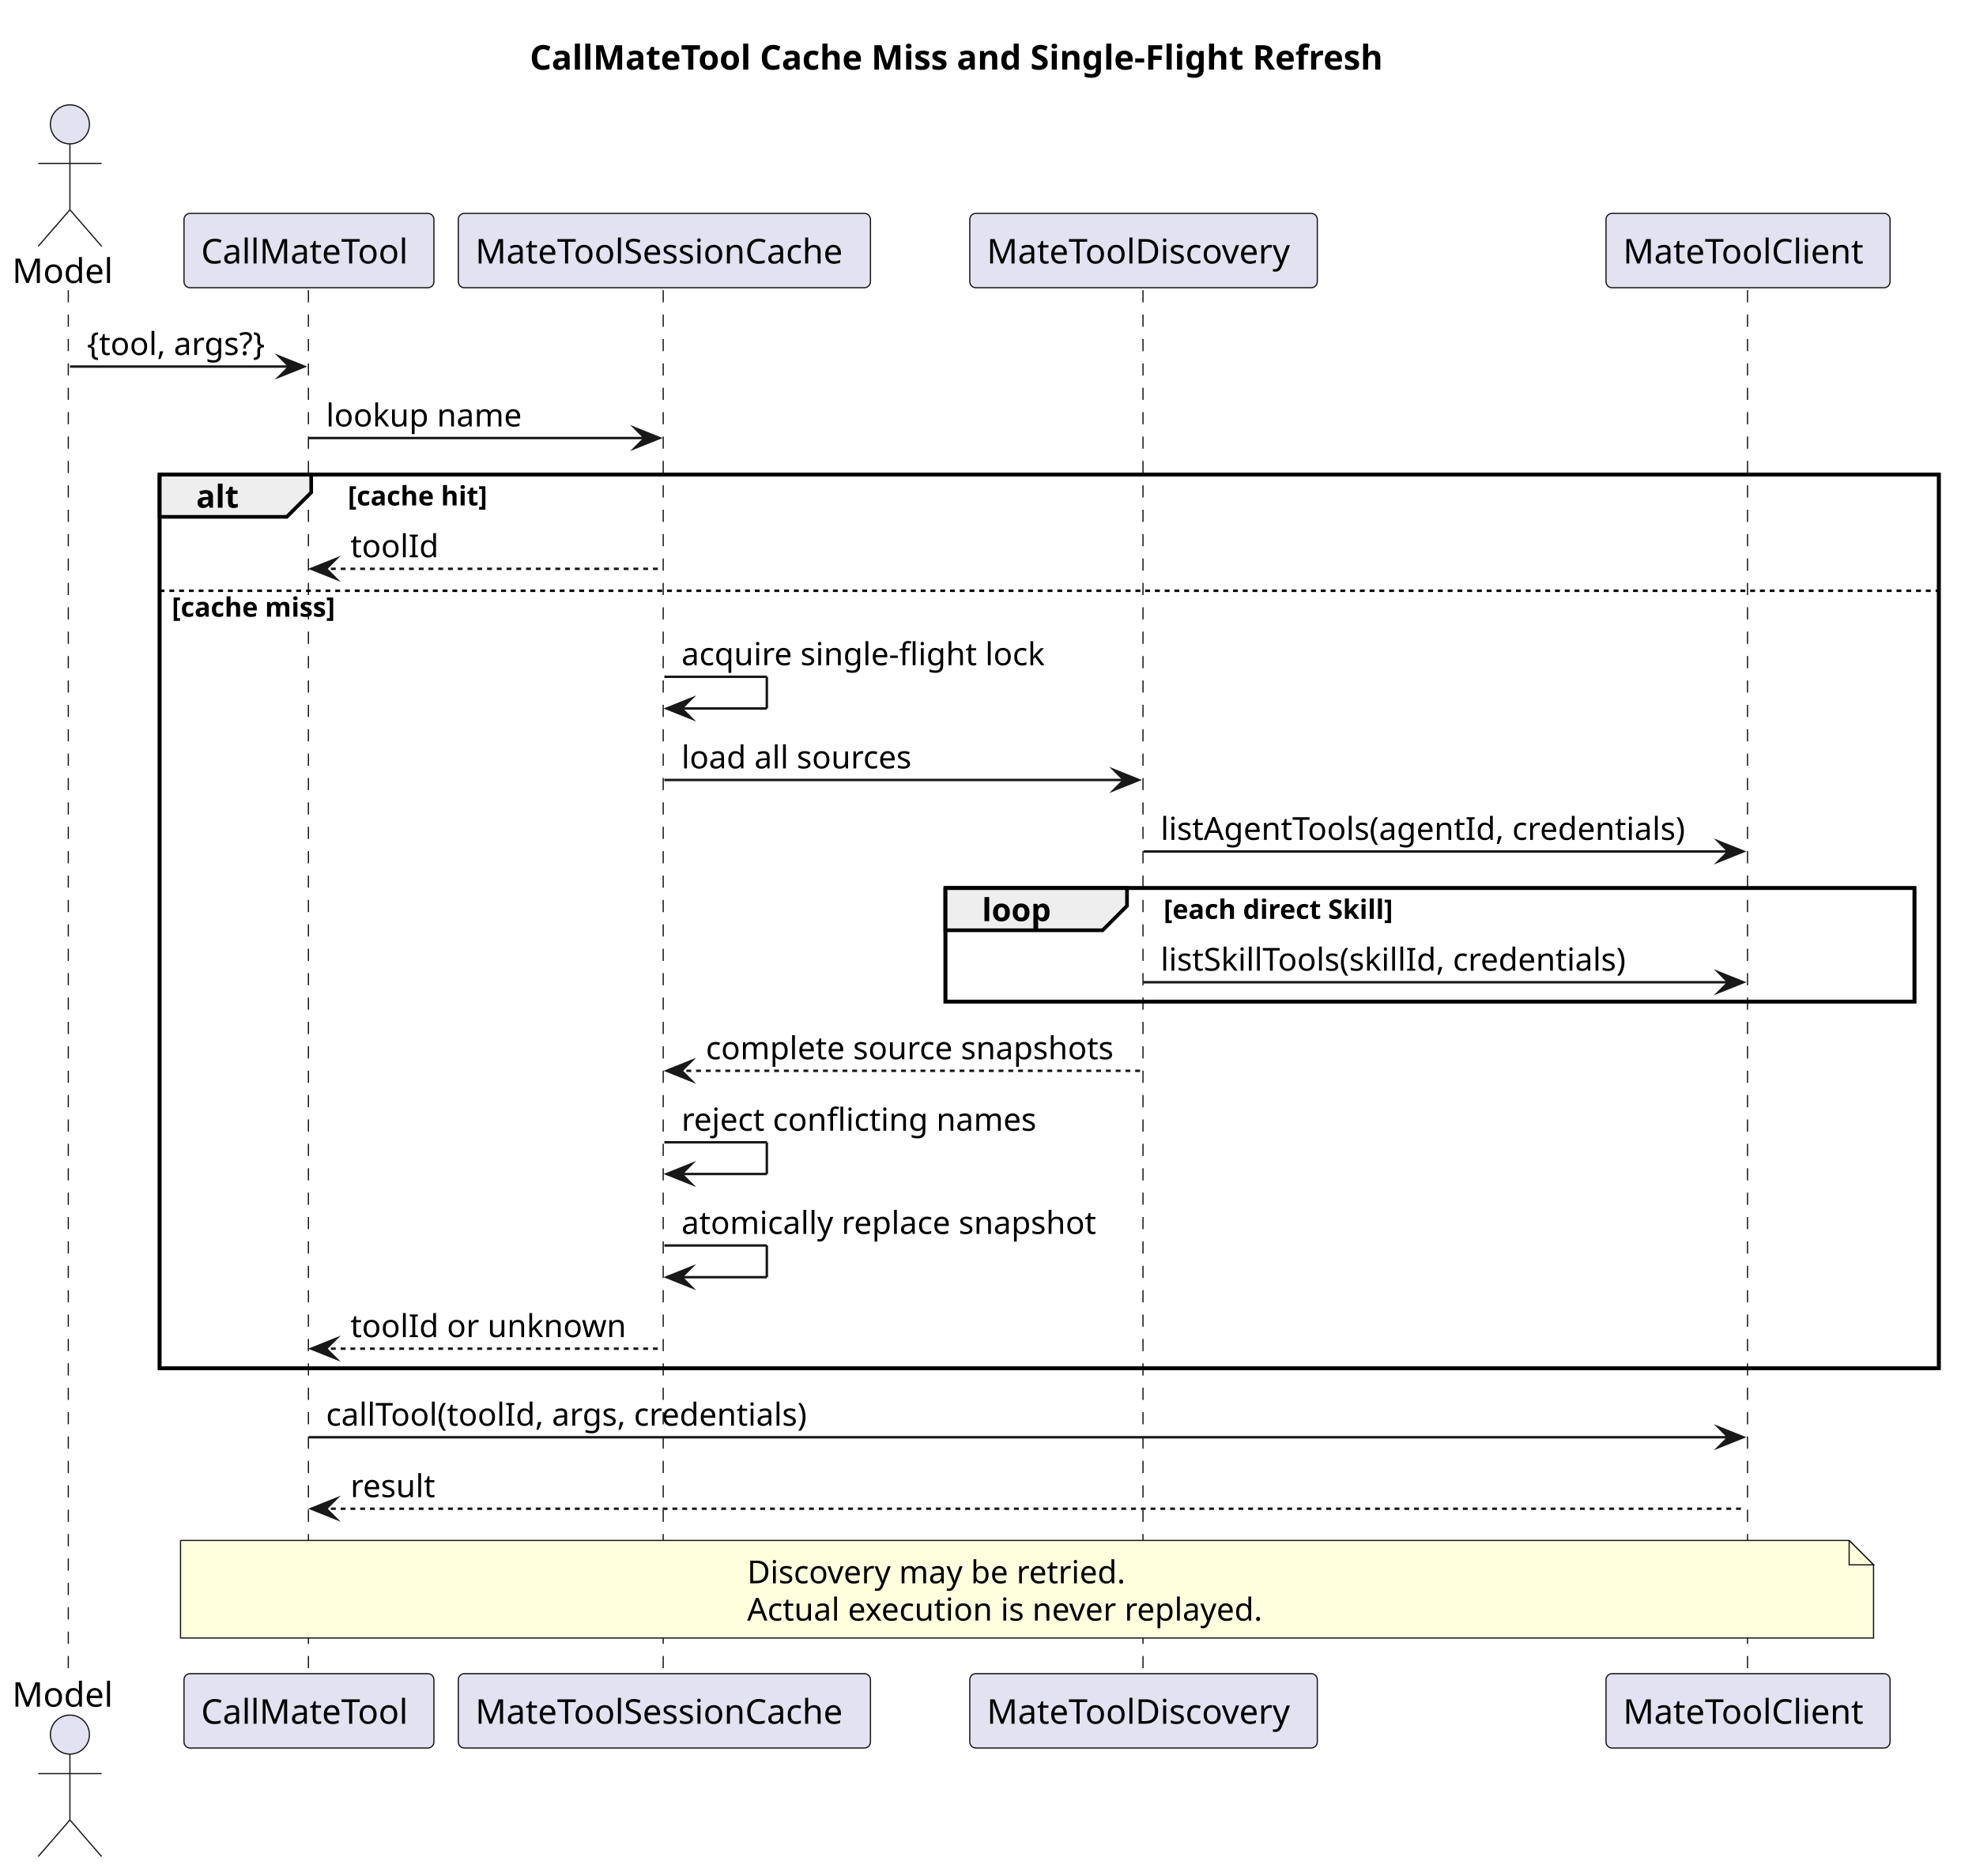
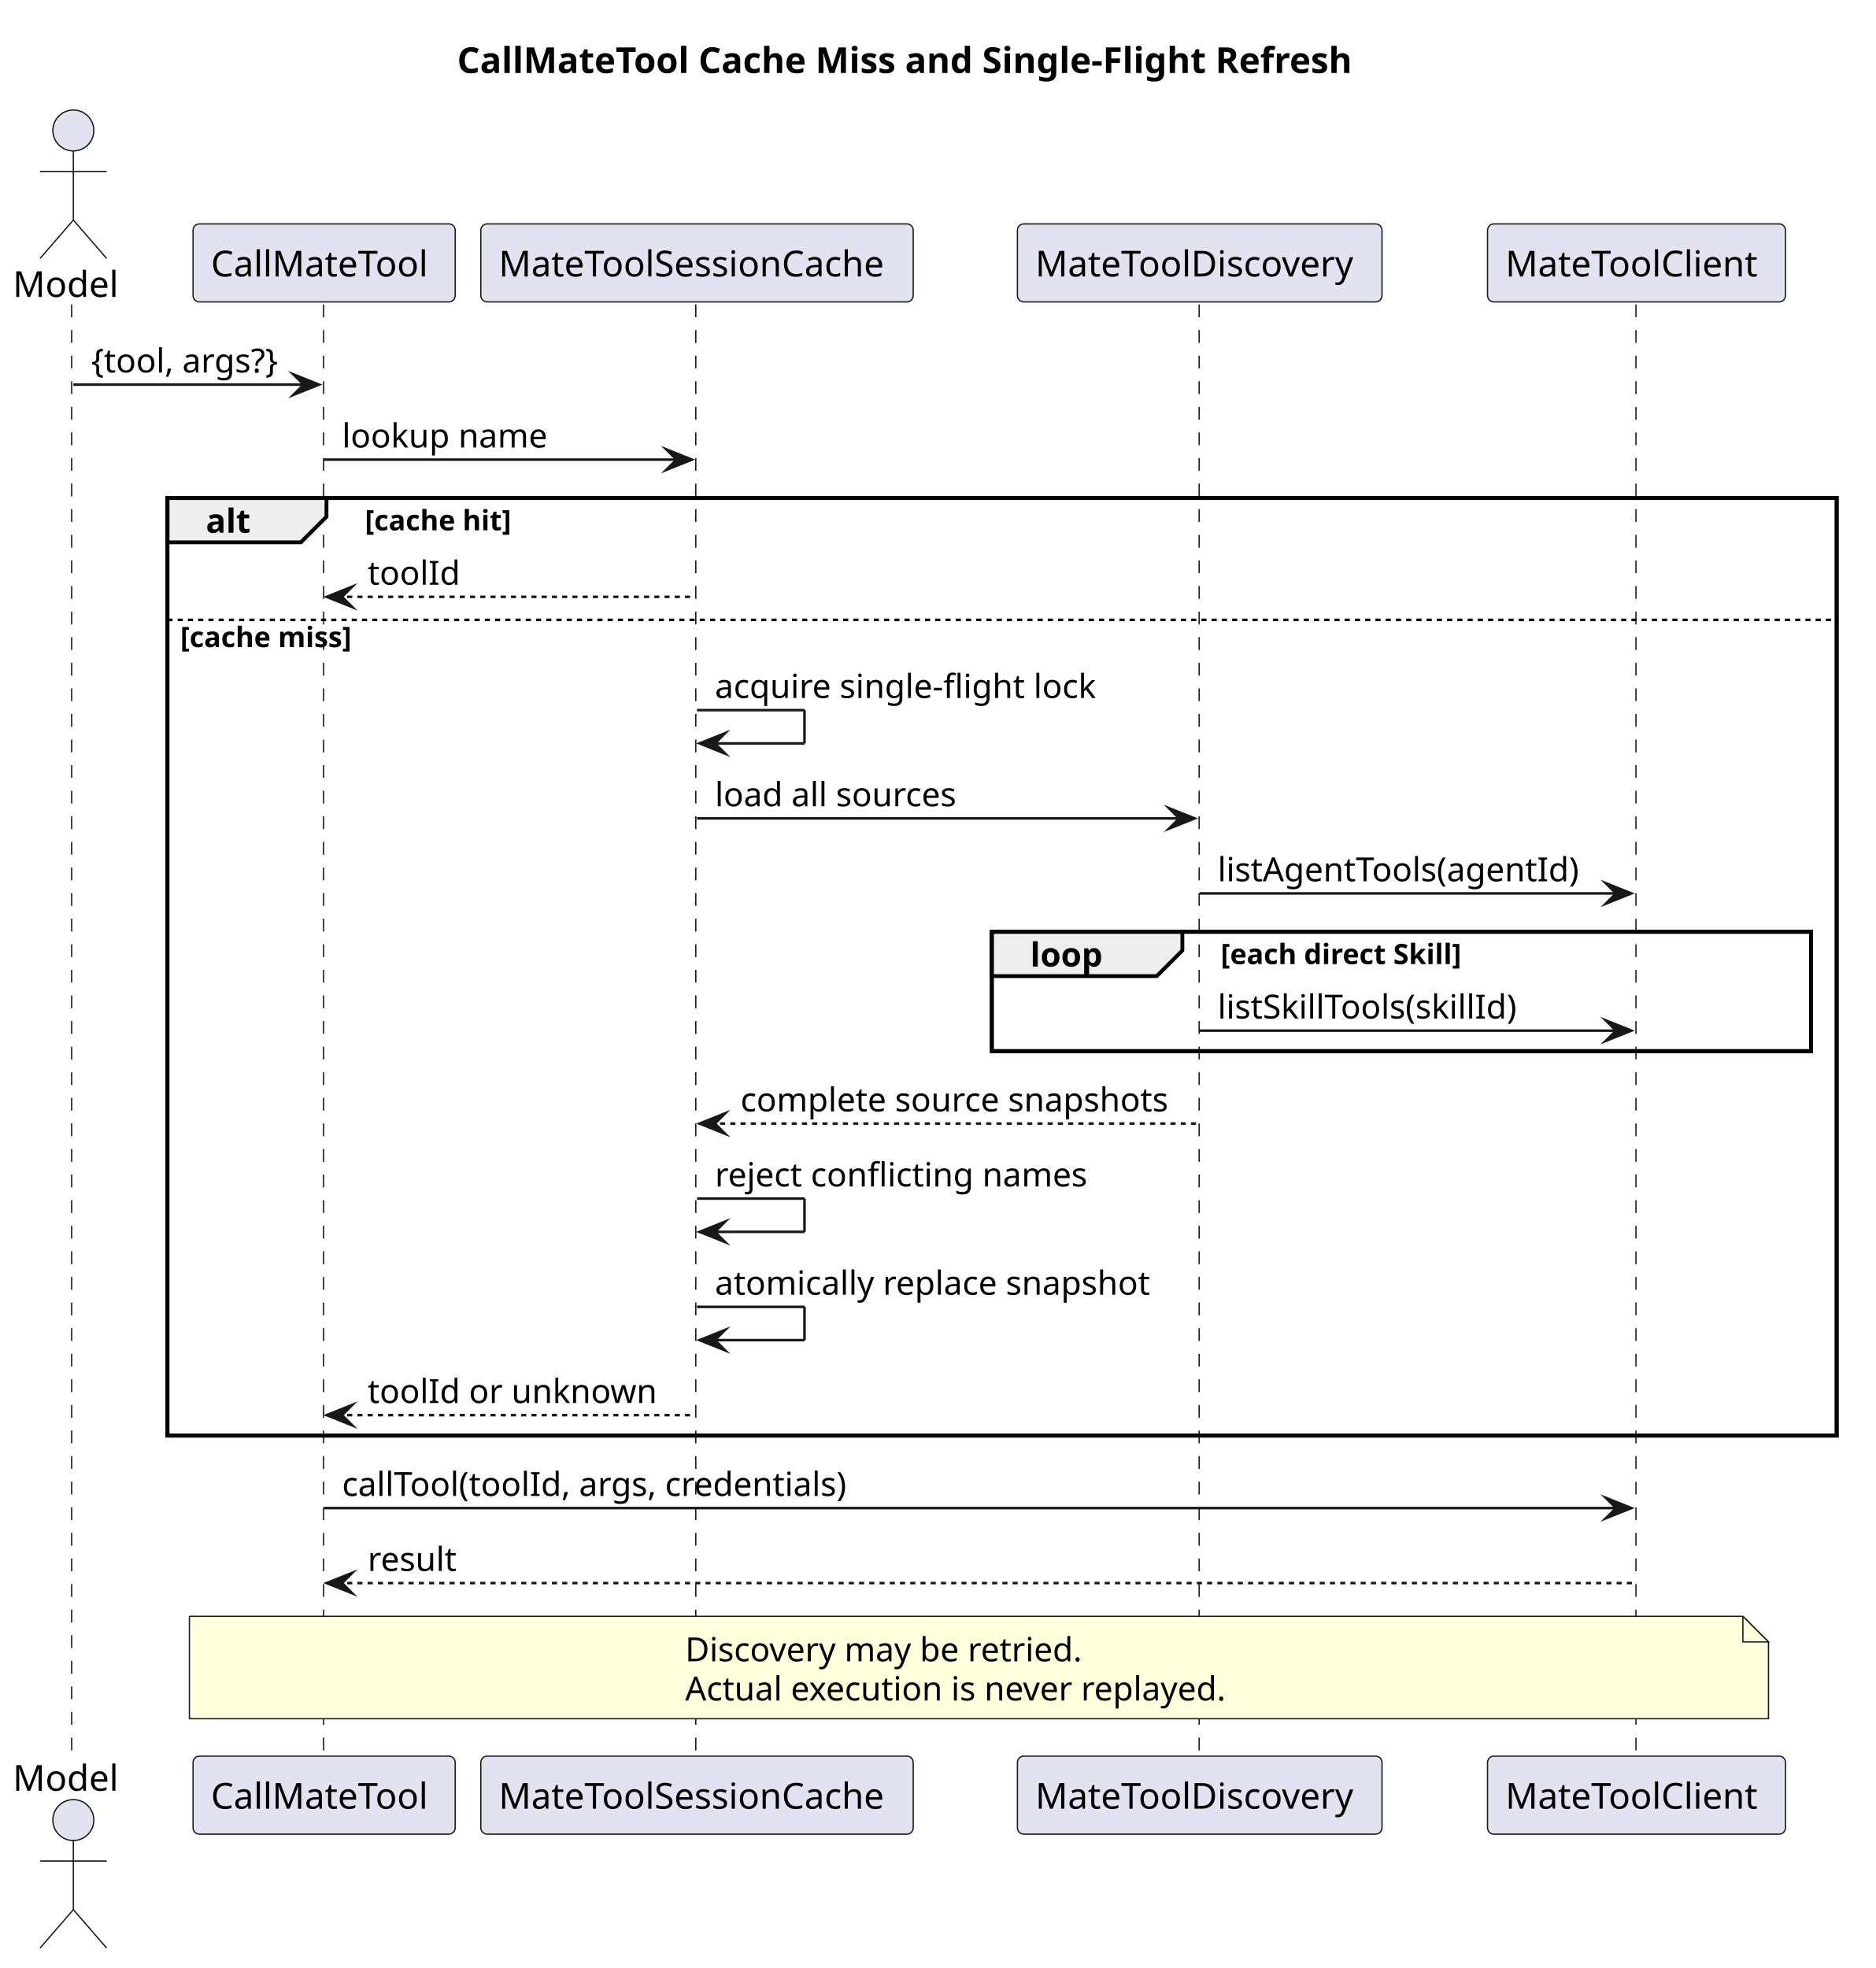
- <svg xmlns="http://www.w3.org/2000/svg" contentStyleType="text/css" data-diagram-type="SEQUENCE" height="769px" preserveAspectRatio="none" style="width:810px;height:769px;background:#FFFFFF;" version="1.1" viewBox="0 0 810 769" width="810px" zoomAndPan="magnify">
+ <svg xmlns="http://www.w3.org/2000/svg" contentStyleType="text/css" data-diagram-type="SEQUENCE" height="769px" preserveAspectRatio="none" style="width:733px;height:769px;background:#FFFFFF;" version="1.1" viewBox="0 0 733 769" width="733px" zoomAndPan="magnify">
  <defs />
  <g>
-     <g class="title" data-source-line="122">
-       <text fill="#000000" font-family="sans-serif" font-size="14" font-weight="700" lengthAdjust="spacing" textLength="369.407" x="217.181" y="28.535">CallMateTool Cache Miss and Single-Flight Refresh</text>
+     <g class="title" data-source-line="120">
+       <text fill="#000000" font-family="sans-serif" font-size="14" font-weight="700" lengthAdjust="spacing" textLength="369.407" x="178.619" y="28.535">CallMateTool Cache Miss and Single-Flight Refresh</text>
    </g>
-     <rect fill="none" height="366.371" style="stroke:#000000;stroke-width:1.5;" width="729.341" x="65.428" y="194.598" />
-     <rect fill="none" height="46.621" style="stroke:#000000;stroke-width:1.5;" width="397.235" x="387.534" y="364.106" />
-     <g class="participant-lifeline" data-entity-uid="part1" data-qualified-name="Model" data-source-line="124" id="part1-lifeline">
+     <rect fill="none" height="366.371" style="stroke:#000000;stroke-width:1.5;" width="652.217" x="65.428" y="194.598" />
+     <rect fill="none" height="46.621" style="stroke:#000000;stroke-width:1.5;" width="320.111" x="387.534" y="364.106" />
+     <g class="participant-lifeline" data-entity-uid="part1" data-qualified-name="Model" data-source-line="122" id="part1-lifeline">
      <g>
        <rect fill="#000000" fill-opacity="0" height="568.234" width="8" x="24.658" y="118.977" />
        <line style="stroke:#181818;stroke-width:0.5;stroke-dasharray:5,5;" x1="28" x2="28" y1="118.977" y2="687.211" />
      </g>
    </g>
-     <g class="participant-lifeline" data-entity-uid="part2" data-qualified-name="Call" data-source-line="125" id="part2-lifeline">
+     <g class="participant-lifeline" data-entity-uid="part2" data-qualified-name="Call" data-source-line="123" id="part2-lifeline">
      <g>
        <rect fill="#000000" fill-opacity="0" height="568.234" width="8" x="122.647" y="118.977" />
        <line style="stroke:#181818;stroke-width:0.5;stroke-dasharray:5,5;" x1="126.428" x2="126.428" y1="118.977" y2="687.211" />
      </g>
    </g>
-     <g class="participant-lifeline" data-entity-uid="part3" data-qualified-name="Cache" data-source-line="126" id="part3-lifeline">
+     <g class="participant-lifeline" data-entity-uid="part3" data-qualified-name="Cache" data-source-line="124" id="part3-lifeline">
      <g>
        <rect fill="#000000" fill-opacity="0" height="568.234" width="8" x="268.34" y="118.977" />
        <line style="stroke:#181818;stroke-width:0.5;stroke-dasharray:5,5;" x1="271.865" x2="271.865" y1="118.977" y2="687.211" />
      </g>
    </g>
-     <g class="participant-lifeline" data-entity-uid="part4" data-qualified-name="Discovery" data-source-line="127" id="part4-lifeline">
+     <g class="participant-lifeline" data-entity-uid="part4" data-qualified-name="Discovery" data-source-line="125" id="part4-lifeline">
      <g>
        <rect fill="#000000" fill-opacity="0" height="568.234" width="8" x="464.761" y="118.977" />
        <line style="stroke:#181818;stroke-width:0.5;stroke-dasharray:5,5;" x1="468.534" x2="468.534" y1="118.977" y2="687.211" />
      </g>
    </g>
-     <g class="participant-lifeline" data-entity-uid="part5" data-qualified-name="Mate" data-source-line="128" id="part5-lifeline">
+     <g class="participant-lifeline" data-entity-uid="part5" data-qualified-name="Mate" data-source-line="126" id="part5-lifeline">
      <g>
-         <rect fill="#000000" fill-opacity="0" height="568.234" width="8" x="712.554" y="118.977" />
-         <line style="stroke:#181818;stroke-width:0.5;stroke-dasharray:5,5;" x1="716.339" x2="716.339" y1="118.977" y2="687.211" />
+         <rect fill="#000000" fill-opacity="0" height="568.234" width="8" x="635.43" y="118.977" />
+         <line style="stroke:#181818;stroke-width:0.5;stroke-dasharray:5,5;" x1="639.215" x2="639.215" y1="118.977" y2="687.211" />
      </g>
    </g>
-     <g class="participant participant-head" data-entity-uid="part1" data-qualified-name="Model" data-source-line="124" id="part1-head">
+     <g class="participant participant-head" data-entity-uid="part1" data-qualified-name="Model" data-source-line="122" id="part1-head">
      <text fill="#000000" font-family="sans-serif" font-size="14" lengthAdjust="spacing" textLength="41.316" x="5" y="116.023">Model</text>
      <ellipse cx="28.658" cy="50.988" fill="#E2E2F0" rx="8" ry="8" style="stroke:#181818;stroke-width:0.5;" />
      <path d="M28.658,58.988 L28.658,85.988 M15.658,66.988 L41.658,66.988 M28.658,85.988 L15.658,100.988 M28.658,85.988 L41.658,100.988" fill="none" style="stroke:#181818;stroke-width:0.5;" />
    </g>
-     <g class="participant participant-tail" data-entity-uid="part1" data-qualified-name="Model" data-source-line="124" id="part1-tail">
+     <g class="participant participant-tail" data-entity-uid="part1" data-qualified-name="Model" data-source-line="122" id="part1-tail">
      <text fill="#000000" font-family="sans-serif" font-size="14" lengthAdjust="spacing" textLength="41.316" x="5" y="699.746">Model</text>
      <ellipse cx="28.658" cy="711.199" fill="#E2E2F0" rx="8" ry="8" style="stroke:#181818;stroke-width:0.5;" />
      <path d="M28.658,719.199 L28.658,746.199 M15.658,727.199 L41.658,727.199 M28.658,746.199 L15.658,761.199 M28.658,746.199 L41.658,761.199" fill="none" style="stroke:#181818;stroke-width:0.5;" />
    </g>
-     <g class="participant participant-head" data-entity-uid="part2" data-qualified-name="Call" data-source-line="125" id="part2-head">
+     <g class="participant participant-head" data-entity-uid="part2" data-qualified-name="Call" data-source-line="123" id="part2-head">
      <rect fill="#E2E2F0" height="30.488" rx="2.5" ry="2.5" style="stroke:#181818;stroke-width:0.5;" width="102.436" x="75.428" y="87.488" />
      <text fill="#000000" font-family="sans-serif" font-size="14" lengthAdjust="spacing" textLength="88.436" x="82.428" y="108.023">CallMateTool</text>
    </g>
-     <g class="participant participant-tail" data-entity-uid="part2" data-qualified-name="Call" data-source-line="125" id="part2-tail">
+     <g class="participant participant-tail" data-entity-uid="part2" data-qualified-name="Call" data-source-line="123" id="part2-tail">
      <rect fill="#E2E2F0" height="30.488" rx="2.5" ry="2.5" style="stroke:#181818;stroke-width:0.5;" width="102.436" x="75.428" y="686.211" />
      <text fill="#000000" font-family="sans-serif" font-size="14" lengthAdjust="spacing" textLength="88.436" x="82.428" y="706.746">CallMateTool</text>
    </g>
-     <g class="participant participant-head" data-entity-uid="part3" data-qualified-name="Cache" data-source-line="126" id="part3-head">
+     <g class="participant participant-head" data-entity-uid="part3" data-qualified-name="Cache" data-source-line="124" id="part3-head">
      <rect fill="#E2E2F0" height="30.488" rx="2.5" ry="2.5" style="stroke:#181818;stroke-width:0.5;" width="168.95" x="187.865" y="87.488" />
      <text fill="#000000" font-family="sans-serif" font-size="14" lengthAdjust="spacing" textLength="154.95" x="194.865" y="108.023">MateToolSessionCache</text>
    </g>
-     <g class="participant participant-tail" data-entity-uid="part3" data-qualified-name="Cache" data-source-line="126" id="part3-tail">
+     <g class="participant participant-tail" data-entity-uid="part3" data-qualified-name="Cache" data-source-line="124" id="part3-tail">
      <rect fill="#E2E2F0" height="30.488" rx="2.5" ry="2.5" style="stroke:#181818;stroke-width:0.5;" width="168.95" x="187.865" y="686.211" />
      <text fill="#000000" font-family="sans-serif" font-size="14" lengthAdjust="spacing" textLength="154.95" x="194.865" y="706.746">MateToolSessionCache</text>
    </g>
-     <g class="participant participant-head" data-entity-uid="part4" data-qualified-name="Discovery" data-source-line="127" id="part4-head">
+     <g class="participant participant-head" data-entity-uid="part4" data-qualified-name="Discovery" data-source-line="125" id="part4-head">
      <rect fill="#E2E2F0" height="30.488" rx="2.5" ry="2.5" style="stroke:#181818;stroke-width:0.5;" width="142.454" x="397.534" y="87.488" />
      <text fill="#000000" font-family="sans-serif" font-size="14" lengthAdjust="spacing" textLength="128.454" x="404.534" y="108.023">MateToolDiscovery</text>
    </g>
-     <g class="participant participant-tail" data-entity-uid="part4" data-qualified-name="Discovery" data-source-line="127" id="part4-tail">
+     <g class="participant participant-tail" data-entity-uid="part4" data-qualified-name="Discovery" data-source-line="125" id="part4-tail">
      <rect fill="#E2E2F0" height="30.488" rx="2.5" ry="2.5" style="stroke:#181818;stroke-width:0.5;" width="142.454" x="397.534" y="686.211" />
      <text fill="#000000" font-family="sans-serif" font-size="14" lengthAdjust="spacing" textLength="128.454" x="404.534" y="706.746">MateToolDiscovery</text>
    </g>
-     <g class="participant participant-head" data-entity-uid="part5" data-qualified-name="Mate" data-source-line="128" id="part5-head">
-       <rect fill="#E2E2F0" height="30.488" rx="2.5" ry="2.5" style="stroke:#181818;stroke-width:0.5;" width="116.43" x="658.339" y="87.488" />
-       <text fill="#000000" font-family="sans-serif" font-size="14" lengthAdjust="spacing" textLength="102.43" x="665.339" y="108.023">MateToolClient</text>
+     <g class="participant participant-head" data-entity-uid="part5" data-qualified-name="Mate" data-source-line="126" id="part5-head">
+       <rect fill="#E2E2F0" height="30.488" rx="2.5" ry="2.5" style="stroke:#181818;stroke-width:0.5;" width="116.43" x="581.215" y="87.488" />
+       <text fill="#000000" font-family="sans-serif" font-size="14" lengthAdjust="spacing" textLength="102.43" x="588.215" y="108.023">MateToolClient</text>
    </g>
-     <g class="participant participant-tail" data-entity-uid="part5" data-qualified-name="Mate" data-source-line="128" id="part5-tail">
-       <rect fill="#E2E2F0" height="30.488" rx="2.5" ry="2.5" style="stroke:#181818;stroke-width:0.5;" width="116.43" x="658.339" y="686.211" />
-       <text fill="#000000" font-family="sans-serif" font-size="14" lengthAdjust="spacing" textLength="102.43" x="665.339" y="706.746">MateToolClient</text>
+     <g class="participant participant-tail" data-entity-uid="part5" data-qualified-name="Mate" data-source-line="126" id="part5-tail">
+       <rect fill="#E2E2F0" height="30.488" rx="2.5" ry="2.5" style="stroke:#181818;stroke-width:0.5;" width="116.43" x="581.215" y="686.211" />
+       <text fill="#000000" font-family="sans-serif" font-size="14" lengthAdjust="spacing" textLength="102.43" x="588.215" y="706.746">MateToolClient</text>
    </g>
-     <g class="message" data-entity-1="part1" data-entity-2="part2" data-source-line="130" id="msg1">
+     <g class="message" data-entity-1="part1" data-entity-2="part2" data-source-line="128" id="msg1">
      <polygon fill="#181818" points="114.647,146.287,124.647,150.287,114.647,154.287,118.647,150.287" style="stroke:#181818;stroke-width:1;stroke-linejoin:miter;stroke-miterlimit:10;" />
      <line style="stroke:#181818;stroke-width:1;" x1="28.658" x2="120.647" y1="150.287" y2="150.287" />
      <text fill="#000000" font-family="sans-serif" font-size="13" lengthAdjust="spacing" textLength="73.988" x="35.658" y="145.545">{tool, args?}</text>
    </g>
-     <g class="message" data-entity-1="part2" data-entity-2="part3" data-source-line="131" id="msg2">
+     <g class="message" data-entity-1="part2" data-entity-2="part3" data-source-line="129" id="msg2">
      <polygon fill="#181818" points="260.34,175.598,270.34,179.598,260.34,183.598,264.34,179.598" style="stroke:#181818;stroke-width:1;stroke-linejoin:miter;stroke-miterlimit:10;" />
      <line style="stroke:#181818;stroke-width:1;" x1="126.647" x2="266.34" y1="179.598" y2="179.598" />
      <text fill="#000000" font-family="sans-serif" font-size="13" lengthAdjust="spacing" textLength="82.316" x="133.647" y="174.856">lookup name</text>
    </g>
    <path d="M65.428,194.598 L127.567,194.598 L127.567,201.908 L117.567,211.908 L65.428,211.908 L65.428,194.598" fill="#EEEEEE" style="stroke:#000000;stroke-width:1.5;" />
-     <rect fill="none" height="366.371" style="stroke:#000000;stroke-width:1.5;" width="729.341" x="65.428" y="194.598" />
+     <rect fill="none" height="366.371" style="stroke:#000000;stroke-width:1.5;" width="652.217" x="65.428" y="194.598" />
    <text fill="#000000" font-family="sans-serif" font-size="13" font-weight="700" lengthAdjust="spacing" textLength="17.139" x="80.428" y="208.166">alt</text>
    <text fill="#000000" font-family="sans-serif" font-size="11" font-weight="700" lengthAdjust="spacing" textLength="58.883" x="142.567" y="207.232">[cache hit]</text>
-     <g class="message" data-entity-1="part3" data-entity-2="part2" data-source-line="133" id="msg3">
+     <g class="message" data-entity-1="part3" data-entity-2="part2" data-source-line="131" id="msg3">
      <polygon fill="#181818" points="137.647,229.219,127.647,233.219,137.647,237.219,133.647,233.219" style="stroke:#181818;stroke-width:1;stroke-linejoin:miter;stroke-miterlimit:10;" />
      <line style="stroke:#181818;stroke-width:1;stroke-dasharray:2,2;" x1="131.647" x2="271.34" y1="233.219" y2="233.219" />
      <text fill="#000000" font-family="sans-serif" font-size="13" lengthAdjust="spacing" textLength="36.518" x="143.647" y="228.477">toolId</text>
    </g>
-     <line style="stroke:#000000;stroke-width:1;stroke-dasharray:2,2;" x1="65.428" x2="794.769" y1="242.219" y2="242.219" />
+     <line style="stroke:#000000;stroke-width:1;stroke-dasharray:2,2;" x1="65.428" x2="717.645" y1="242.219" y2="242.219" />
    <text fill="#000000" font-family="sans-serif" font-size="11" font-weight="700" lengthAdjust="spacing" textLength="70.308" x="70.428" y="252.853">[cache miss]</text>
-     <g class="message" data-entity-1="part3" data-entity-2="part3" data-source-line="135" id="msg4">
+     <g class="message" data-entity-1="part3" data-entity-2="part3" data-source-line="133" id="msg4">
      <line style="stroke:#181818;stroke-width:1;" x1="272.34" x2="314.34" y1="277.484" y2="277.484" />
      <line style="stroke:#181818;stroke-width:1;" x1="314.34" x2="314.34" y1="277.484" y2="290.484" />
      <line style="stroke:#181818;stroke-width:1;" x1="273.34" x2="314.34" y1="290.484" y2="290.484" />
      <polygon fill="#181818" points="283.34,286.484,273.34,290.484,283.34,294.484,279.34,290.484" style="stroke:#181818;stroke-width:1;stroke-linejoin:miter;stroke-miterlimit:10;" />
      <text fill="#000000" font-family="sans-serif" font-size="13" lengthAdjust="spacing" textLength="159.047" x="279.34" y="272.742">acquire single-flight lock</text>
    </g>
-     <g class="message" data-entity-1="part3" data-entity-2="part4" data-source-line="136" id="msg5">
+     <g class="message" data-entity-1="part3" data-entity-2="part4" data-source-line="134" id="msg5">
      <polygon fill="#181818" points="456.761,315.795,466.761,319.795,456.761,323.795,460.761,319.795" style="stroke:#181818;stroke-width:1;stroke-linejoin:miter;stroke-miterlimit:10;" />
      <line style="stroke:#181818;stroke-width:1;" x1="272.34" x2="462.761" y1="319.795" y2="319.795" />
      <text fill="#000000" font-family="sans-serif" font-size="13" lengthAdjust="spacing" textLength="98.554" x="279.34" y="315.053">load all sources</text>
    </g>
-     <g class="message" data-entity-1="part4" data-entity-2="part5" data-source-line="137" id="msg6">
-       <polygon fill="#181818" points="704.554,345.106,714.554,349.106,704.554,353.106,708.554,349.106" style="stroke:#181818;stroke-width:1;stroke-linejoin:miter;stroke-miterlimit:10;" />
-       <line style="stroke:#181818;stroke-width:1;" x1="468.761" x2="710.554" y1="349.106" y2="349.106" />
-       <text fill="#000000" font-family="sans-serif" font-size="13" lengthAdjust="spacing" textLength="223.793" x="475.761" y="344.363">listAgentTools(agentId, credentials)</text>
+     <g class="message" data-entity-1="part4" data-entity-2="part5" data-source-line="135" id="msg6">
+       <polygon fill="#181818" points="627.43,345.106,637.43,349.106,627.43,353.106,631.43,349.106" style="stroke:#181818;stroke-width:1;stroke-linejoin:miter;stroke-miterlimit:10;" />
+       <line style="stroke:#181818;stroke-width:1;" x1="468.761" x2="633.43" y1="349.106" y2="349.106" />
+       <text fill="#000000" font-family="sans-serif" font-size="13" lengthAdjust="spacing" textLength="146.669" x="475.761" y="344.363">listAgentTools(agentId)</text>
    </g>
    <path d="M387.534,364.106 L461.981,364.106 L461.981,371.416 L451.981,381.416 L387.534,381.416 L387.534,364.106" fill="#EEEEEE" style="stroke:#000000;stroke-width:1.5;" />
-     <rect fill="none" height="46.621" style="stroke:#000000;stroke-width:1.5;" width="397.235" x="387.534" y="364.106" />
+     <rect fill="none" height="46.621" style="stroke:#000000;stroke-width:1.5;" width="320.111" x="387.534" y="364.106" />
    <text fill="#000000" font-family="sans-serif" font-size="13" font-weight="700" lengthAdjust="spacing" textLength="29.447" x="402.534" y="377.674">loop</text>
    <text fill="#000000" font-family="sans-serif" font-size="11" font-weight="700" lengthAdjust="spacing" textLength="97.996" x="476.981" y="376.74">[each direct Skill]</text>
-     <g class="message" data-entity-1="part4" data-entity-2="part5" data-source-line="139" id="msg7">
-       <polygon fill="#181818" points="704.554,398.727,714.554,402.727,704.554,406.727,708.554,402.727" style="stroke:#181818;stroke-width:1;stroke-linejoin:miter;stroke-miterlimit:10;" />
-       <line style="stroke:#181818;stroke-width:1;" x1="468.761" x2="710.554" y1="402.727" y2="402.727" />
-       <text fill="#000000" font-family="sans-serif" font-size="13" lengthAdjust="spacing" textLength="202.458" x="475.761" y="397.984">listSkillTools(skillId, credentials)</text>
+     <g class="message" data-entity-1="part4" data-entity-2="part5" data-source-line="137" id="msg7">
+       <polygon fill="#181818" points="627.43,398.727,637.43,402.727,627.43,406.727,631.43,402.727" style="stroke:#181818;stroke-width:1;stroke-linejoin:miter;stroke-miterlimit:10;" />
+       <line style="stroke:#181818;stroke-width:1;" x1="468.761" x2="633.43" y1="402.727" y2="402.727" />
+       <text fill="#000000" font-family="sans-serif" font-size="13" lengthAdjust="spacing" textLength="125.335" x="475.761" y="397.984">listSkillTools(skillId)</text>
    </g>
-     <g class="message" data-entity-1="part4" data-entity-2="part3" data-source-line="141" id="msg8">
+     <g class="message" data-entity-1="part4" data-entity-2="part3" data-source-line="139" id="msg8">
      <polygon fill="#181818" points="283.34,435.037,273.34,439.037,283.34,443.037,279.34,439.037" style="stroke:#181818;stroke-width:1;stroke-linejoin:miter;stroke-miterlimit:10;" />
      <line style="stroke:#181818;stroke-width:1;stroke-dasharray:2,2;" x1="277.34" x2="467.761" y1="439.037" y2="439.037" />
      <text fill="#000000" font-family="sans-serif" font-size="13" lengthAdjust="spacing" textLength="172.421" x="289.34" y="434.295">complete source snapshots</text>
    </g>
-     <g class="message" data-entity-1="part3" data-entity-2="part3" data-source-line="142" id="msg9">
+     <g class="message" data-entity-1="part3" data-entity-2="part3" data-source-line="140" id="msg9">
      <line style="stroke:#181818;stroke-width:1;" x1="272.34" x2="314.34" y1="468.348" y2="468.348" />
      <line style="stroke:#181818;stroke-width:1;" x1="314.34" x2="314.34" y1="468.348" y2="481.348" />
      <line style="stroke:#181818;stroke-width:1;" x1="273.34" x2="314.34" y1="481.348" y2="481.348" />
      <polygon fill="#181818" points="283.34,477.348,273.34,481.348,283.34,485.348,279.34,481.348" style="stroke:#181818;stroke-width:1;stroke-linejoin:miter;stroke-miterlimit:10;" />
      <text fill="#000000" font-family="sans-serif" font-size="13" lengthAdjust="spacing" textLength="151.22" x="279.34" y="463.606">reject conflicting names</text>
    </g>
-     <g class="message" data-entity-1="part3" data-entity-2="part3" data-source-line="143" id="msg10">
+     <g class="message" data-entity-1="part3" data-entity-2="part3" data-source-line="141" id="msg10">
      <line style="stroke:#181818;stroke-width:1;" x1="272.34" x2="314.34" y1="510.658" y2="510.658" />
      <line style="stroke:#181818;stroke-width:1;" x1="314.34" x2="314.34" y1="510.658" y2="523.658" />
      <line style="stroke:#181818;stroke-width:1;" x1="273.34" x2="314.34" y1="523.658" y2="523.658" />
      <polygon fill="#181818" points="283.34,519.658,273.34,523.658,283.34,527.658,279.34,523.658" style="stroke:#181818;stroke-width:1;stroke-linejoin:miter;stroke-miterlimit:10;" />
      <text fill="#000000" font-family="sans-serif" font-size="13" lengthAdjust="spacing" textLength="175.475" x="279.34" y="505.916">atomically replace snapshot</text>
    </g>
-     <g class="message" data-entity-1="part3" data-entity-2="part2" data-source-line="144" id="msg11">
+     <g class="message" data-entity-1="part3" data-entity-2="part2" data-source-line="142" id="msg11">
      <polygon fill="#181818" points="137.647,548.969,127.647,552.969,137.647,556.969,133.647,552.969" style="stroke:#181818;stroke-width:1;stroke-linejoin:miter;stroke-miterlimit:10;" />
      <line style="stroke:#181818;stroke-width:1;stroke-dasharray:2,2;" x1="131.647" x2="271.34" y1="552.969" y2="552.969" />
      <text fill="#000000" font-family="sans-serif" font-size="13" lengthAdjust="spacing" textLength="115.921" x="143.647" y="548.227">toolId or unknown</text>
    </g>
-     <g class="message" data-entity-1="part2" data-entity-2="part5" data-source-line="146" id="msg12">
-       <polygon fill="#181818" points="704.554,585.279,714.554,589.279,704.554,593.279,708.554,589.279" style="stroke:#181818;stroke-width:1;stroke-linejoin:miter;stroke-miterlimit:10;" />
-       <line style="stroke:#181818;stroke-width:1;" x1="126.647" x2="710.554" y1="589.279" y2="589.279" />
+     <g class="message" data-entity-1="part2" data-entity-2="part5" data-source-line="144" id="msg12">
+       <polygon fill="#181818" points="627.43,585.279,637.43,589.279,627.43,593.279,631.43,589.279" style="stroke:#181818;stroke-width:1;stroke-linejoin:miter;stroke-miterlimit:10;" />
+       <line style="stroke:#181818;stroke-width:1;" x1="126.647" x2="633.43" y1="589.279" y2="589.279" />
      <text fill="#000000" font-family="sans-serif" font-size="13" lengthAdjust="spacing" textLength="206.857" x="133.647" y="584.537">callTool(toolId, args, credentials)</text>
    </g>
-     <g class="message" data-entity-1="part5" data-entity-2="part2" data-source-line="147" id="msg13">
+     <g class="message" data-entity-1="part5" data-entity-2="part2" data-source-line="145" id="msg13">
      <polygon fill="#181818" points="137.647,614.59,127.647,618.59,137.647,622.59,133.647,618.59" style="stroke:#181818;stroke-width:1;stroke-linejoin:miter;stroke-miterlimit:10;" />
-       <line style="stroke:#181818;stroke-width:1;stroke-dasharray:2,2;" x1="131.647" x2="715.554" y1="618.59" y2="618.59" />
+       <line style="stroke:#181818;stroke-width:1;stroke-dasharray:2,2;" x1="131.647" x2="638.43" y1="618.59" y2="618.59" />
      <text fill="#000000" font-family="sans-serif" font-size="13" lengthAdjust="spacing" textLength="35.877" x="143.647" y="613.848">result</text>
    </g>
-     <path d="M74,631.59 L74,671.59 L768,671.59 L768,641.59 L758,631.59 L74,631.59" fill="#FEFFDD" style="stroke:#181818;stroke-width:0.5;" />
-     <path d="M758,631.59 L758,641.59 L768,641.59 L758,631.59" fill="#FEFFDD" style="stroke:#181818;stroke-width:0.5;" />
-     <text fill="#000000" font-family="sans-serif" font-size="13" lengthAdjust="spacing" textLength="160.761" x="306.269" y="649.158">Discovery may be retried.</text>
-     <text fill="#000000" font-family="sans-serif" font-size="13" lengthAdjust="spacing" textLength="220.803" x="306.269" y="664.469">Actual execution is never replayed.</text>
+     <path d="M74,631.59 L74,671.59 L691,671.59 L691,641.59 L681,631.59 L74,631.59" fill="#FEFFDD" style="stroke:#181818;stroke-width:0.5;" />
+     <path d="M681,631.59 L681,641.59 L691,641.59 L681,631.59" fill="#FEFFDD" style="stroke:#181818;stroke-width:0.5;" />
+     <text fill="#000000" font-family="sans-serif" font-size="13" lengthAdjust="spacing" textLength="160.761" x="267.707" y="649.158">Discovery may be retried.</text>
+     <text fill="#000000" font-family="sans-serif" font-size="13" lengthAdjust="spacing" textLength="220.803" x="267.707" y="664.469">Actual execution is never replayed.</text>
  </g>
</svg>
